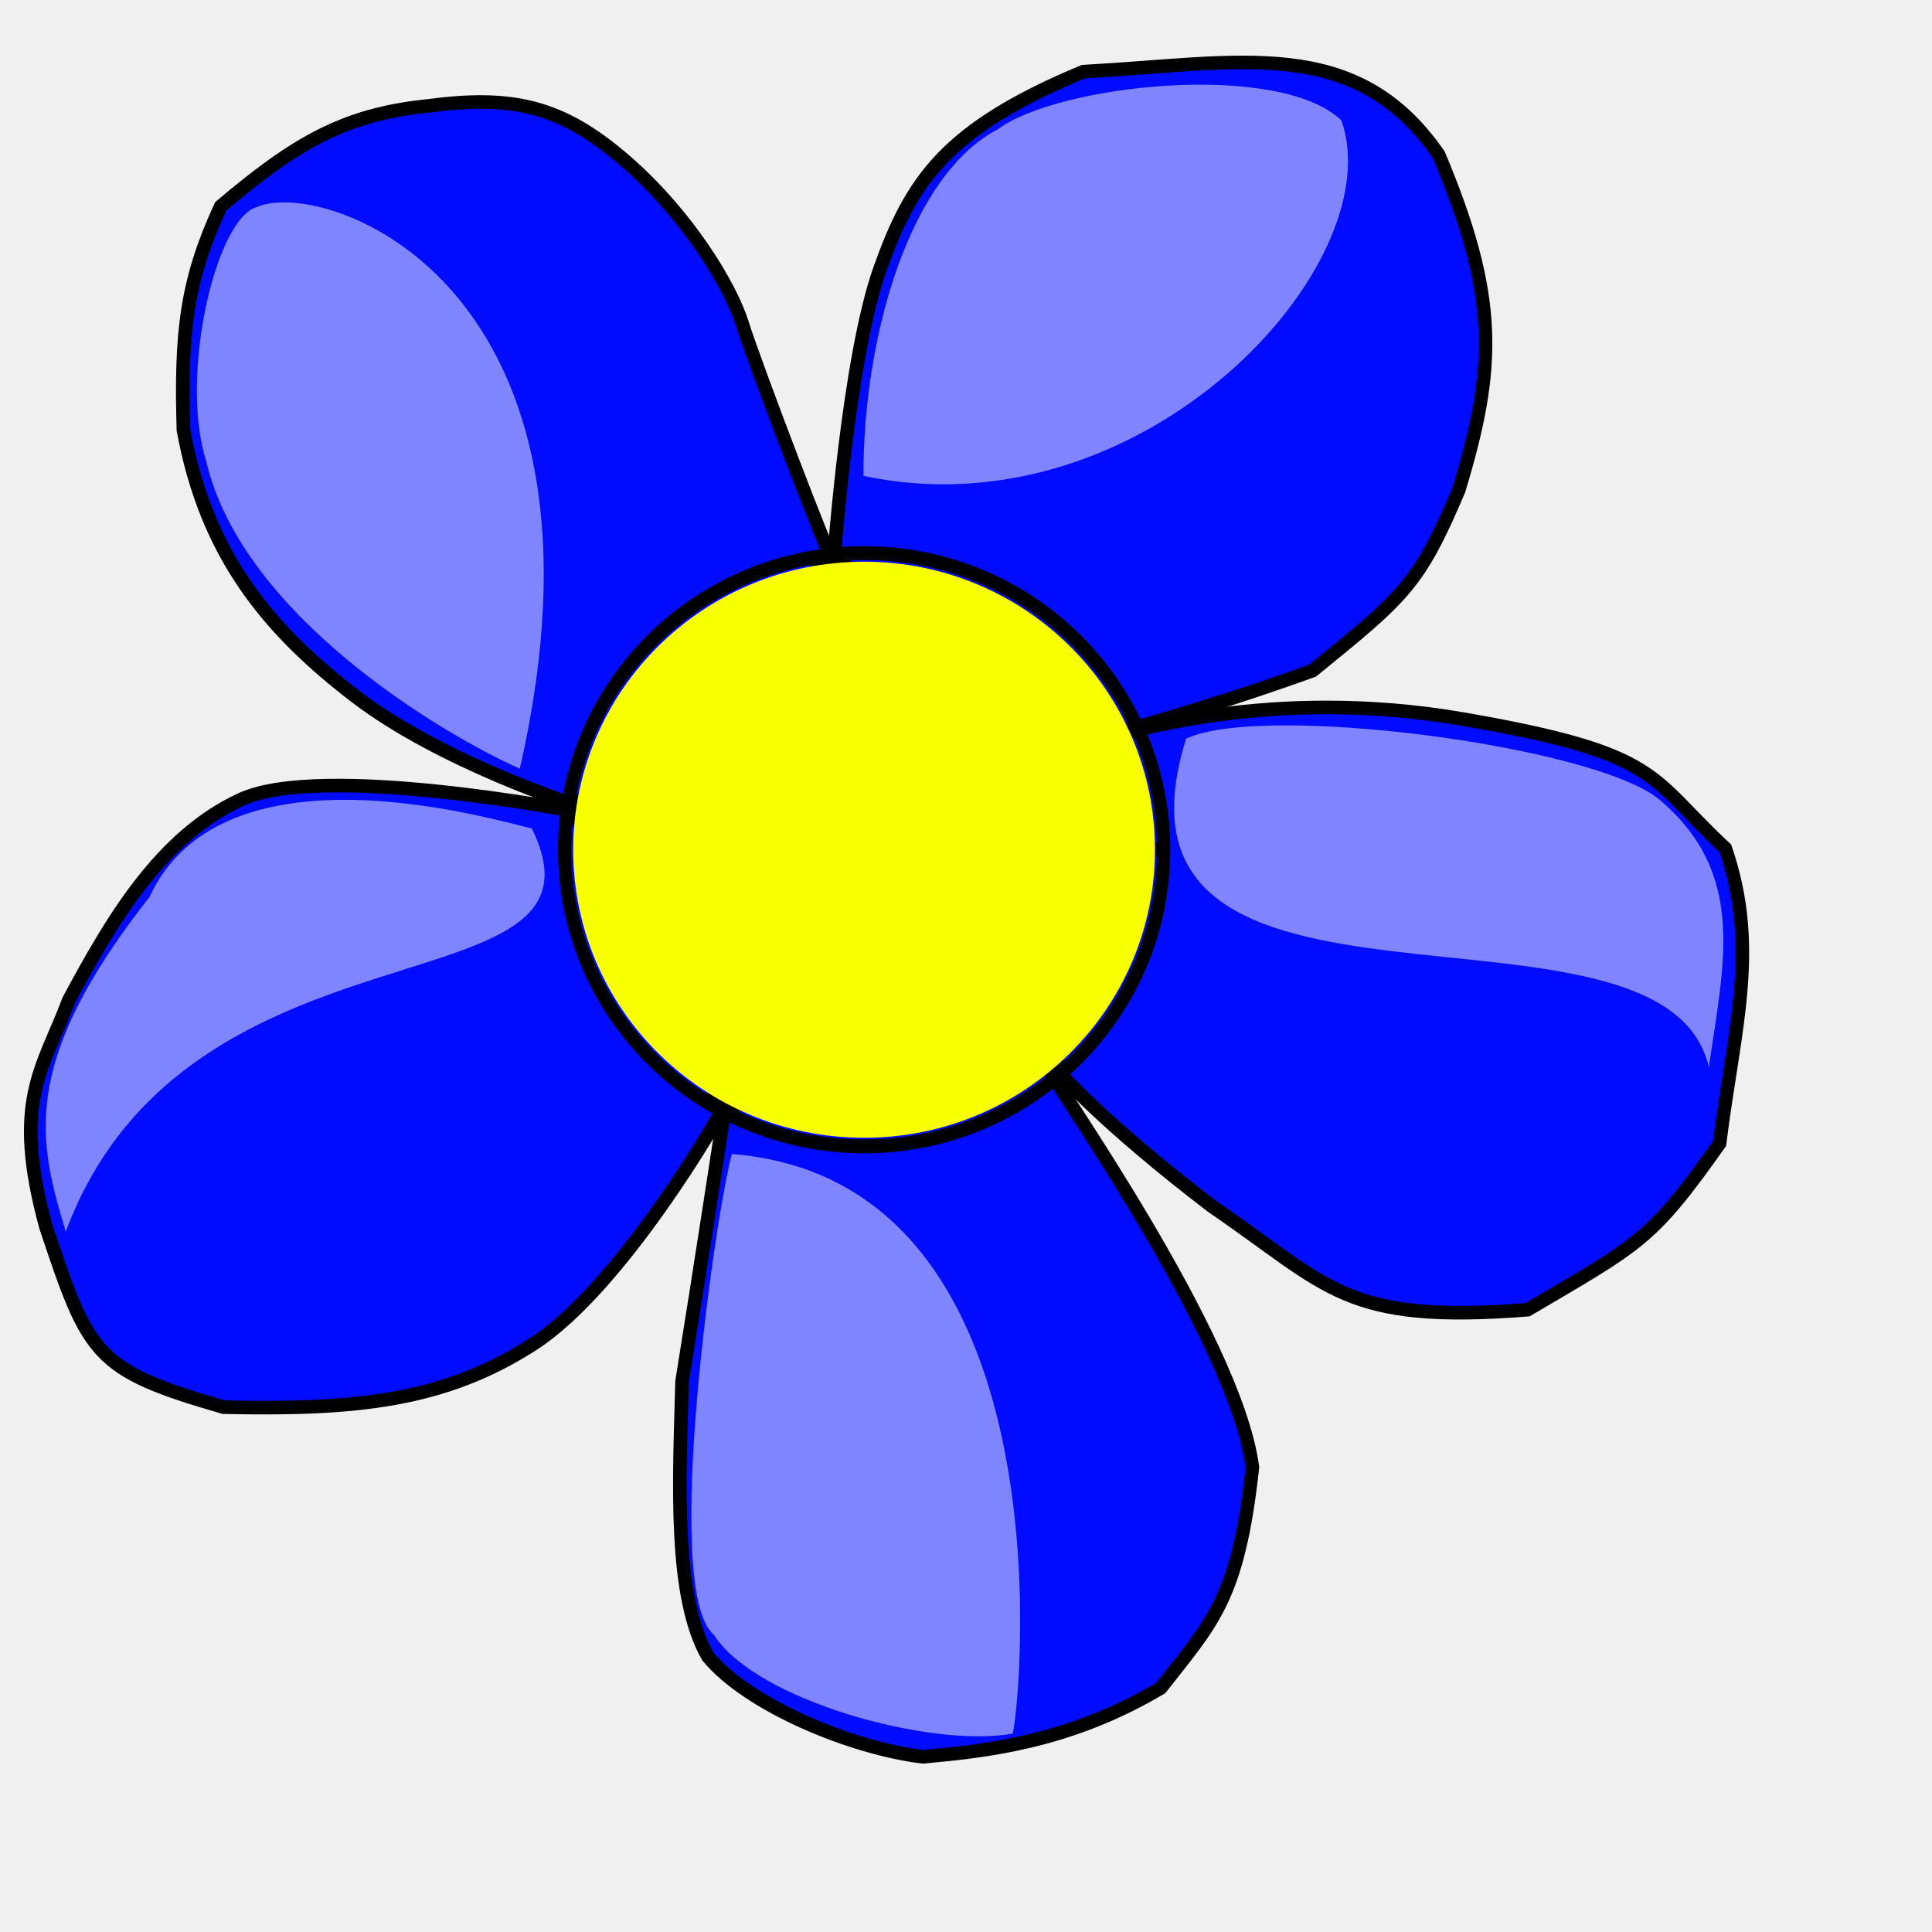
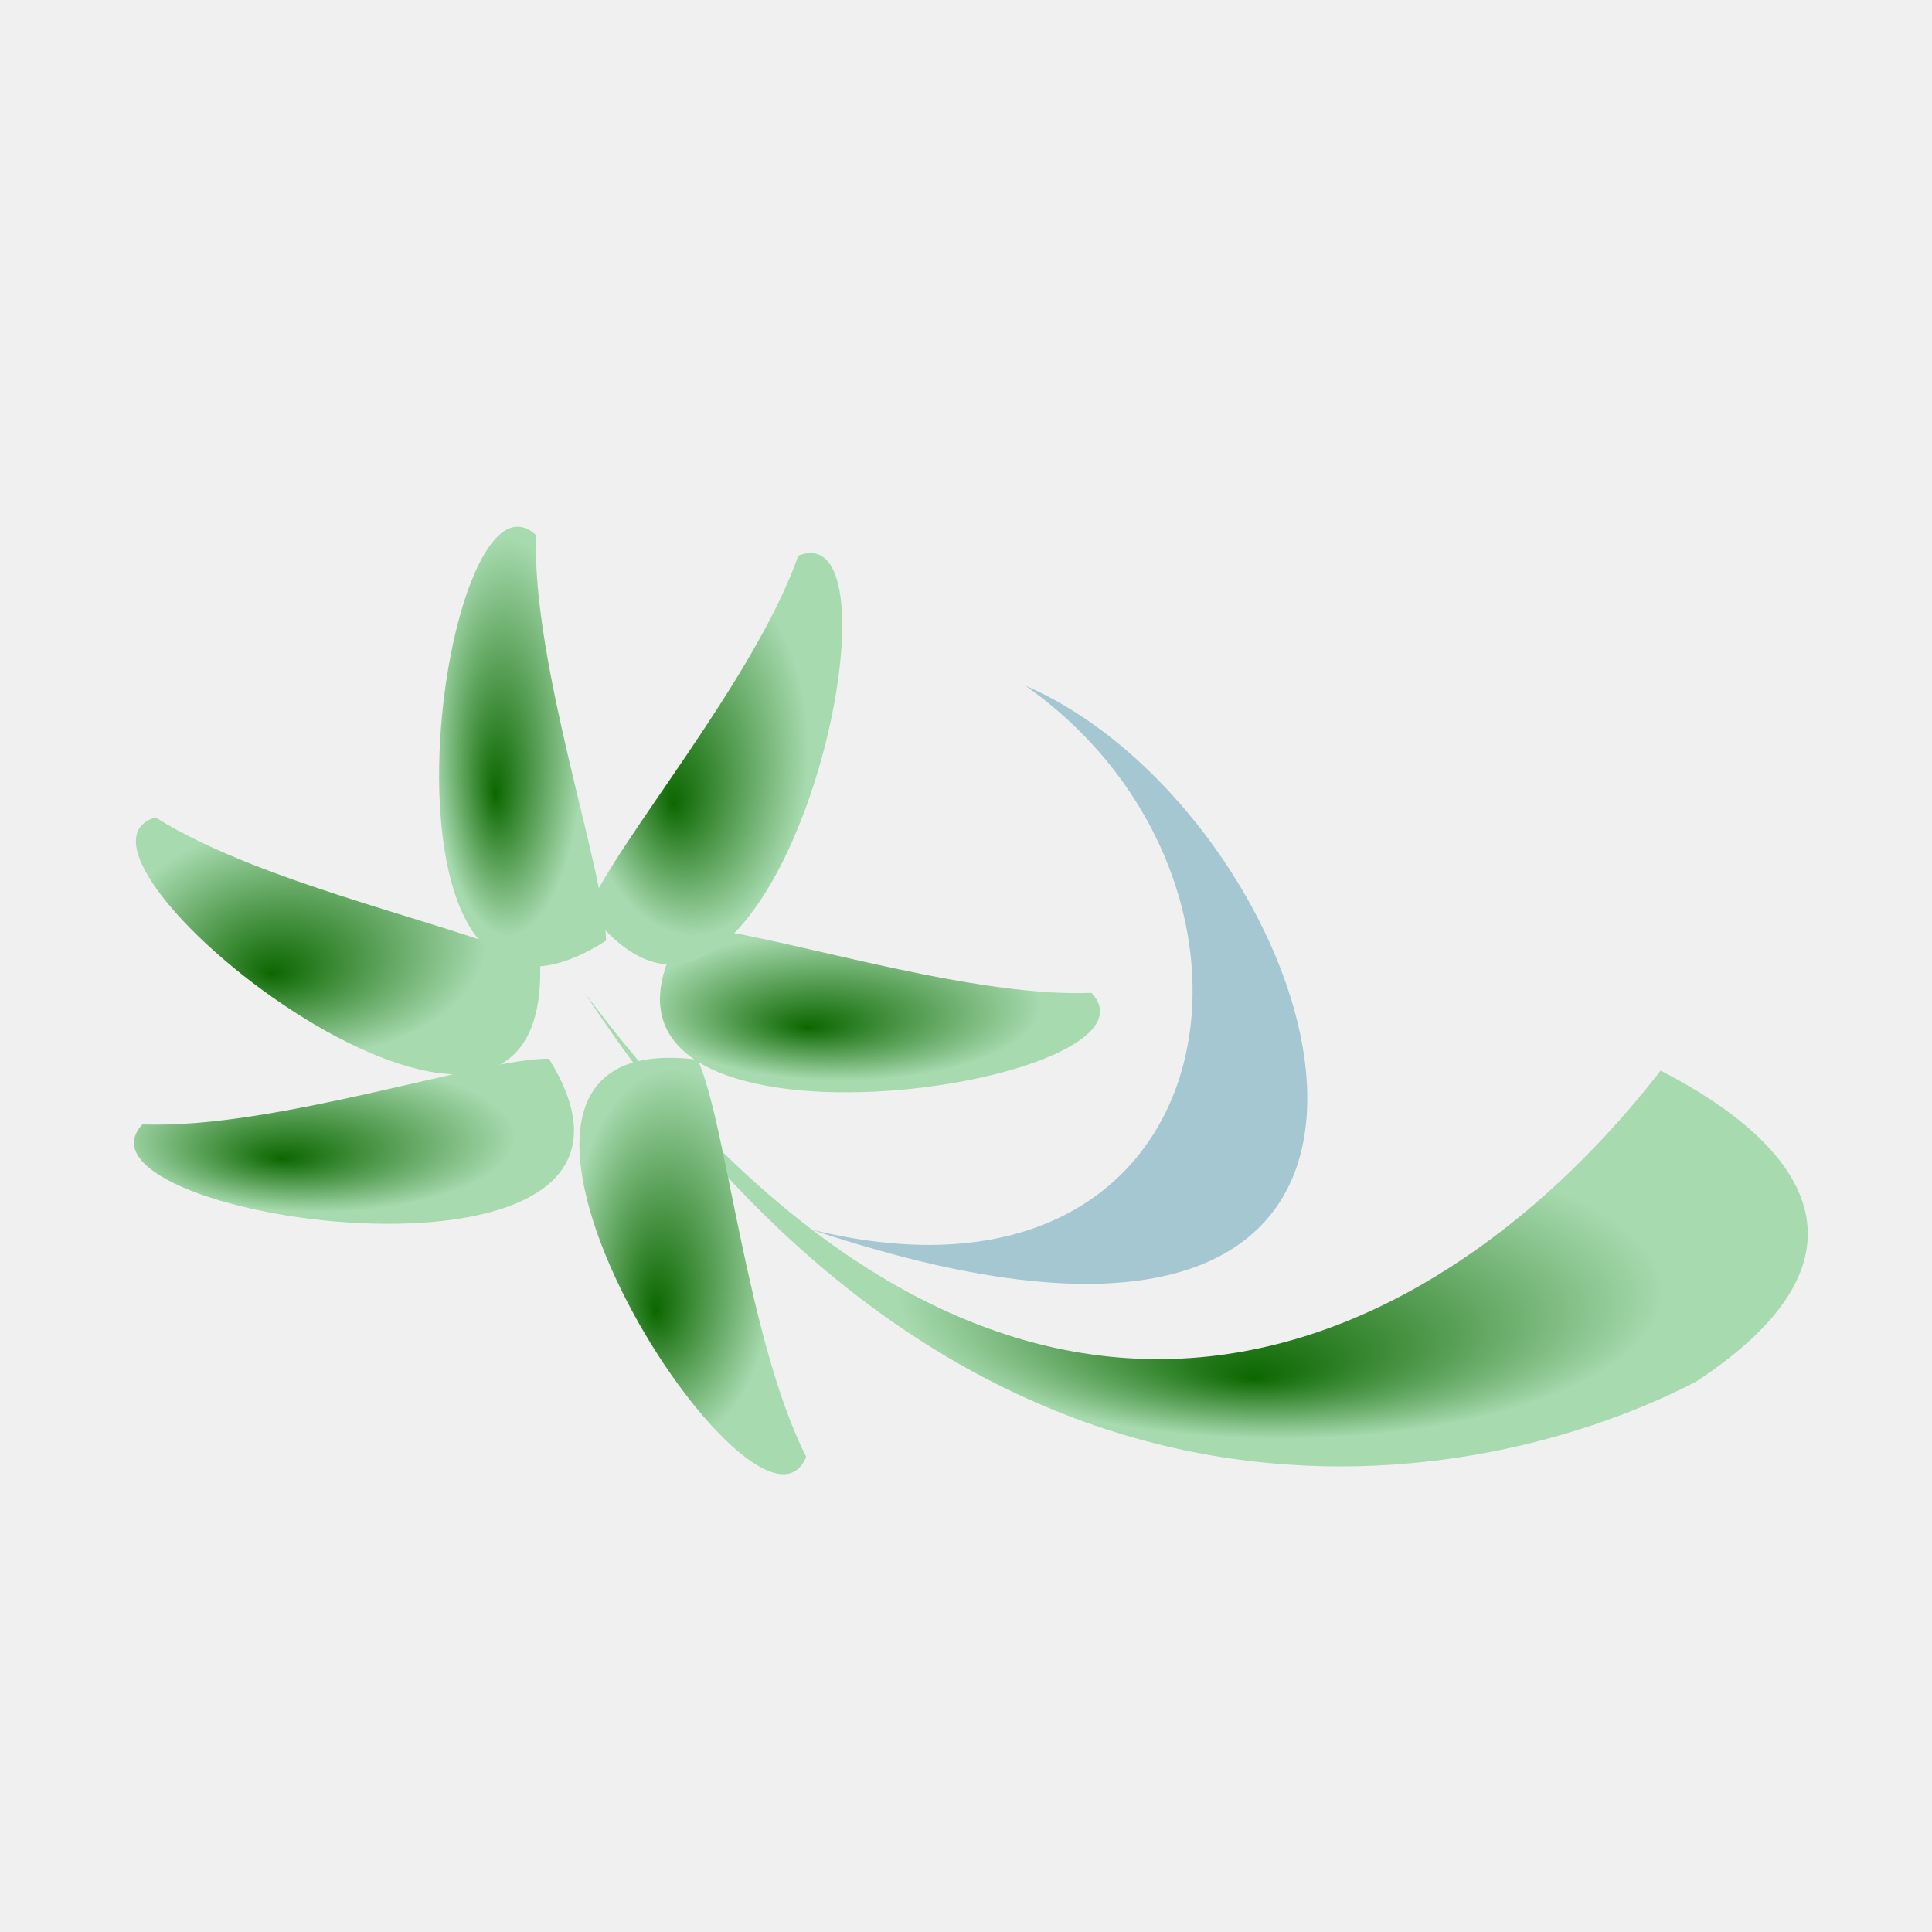
- <svg xmlns="http://www.w3.org/2000/svg" xmlns:xlink="http://www.w3.org/1999/xlink" id="svg548" width="400pt" height="400pt">
-   <defs id="defs550">
-     <linearGradient id="linearGradient650">
-       <stop style="stop-color:#000;stop-opacity:1;" offset="0" id="stop651" />
-       <stop style="stop-color:#fff;stop-opacity:1;" offset="1" id="stop652" />
+ <svg xmlns="http://www.w3.org/2000/svg" xmlns:xlink="http://www.w3.org/1999/xlink" height="437.5" id="svg1" version="1.0" width="437.5" x="0" y="0">
+   <defs id="defs3">
+     <linearGradient id="linearGradient842">
+       <stop id="stop843" offset="0" style="stop-color:#0c6700;stop-opacity:1;" />
+       <stop id="stop844" offset="1" style="stop-color:#a7daaf;stop-opacity:1;" />
    </linearGradient>
-     <linearGradient xlink:href="#linearGradient650" id="linearGradient653" x1="1" y1="0.531" x2="1.167" y2="0.539" gradientUnits="objectBoundingBox" spreadMethod="repeat" />
-     <linearGradient xlink:href="#linearGradient650" id="linearGradient654" x1="1.222" y1="0.461" x2="1.167" y2="0.461" gradientUnits="objectBoundingBox" spreadMethod="repeat" />
+     <linearGradient id="linearGradient53">
+       <stop id="stop54" offset="0" style="stop-color:#f0ff00;stop-opacity:1;" />
+       <stop id="stop55" offset="1" style="stop-color:#176f00;stop-opacity:1;" />
+     </linearGradient>
+     <linearGradient id="linearGradient48">
+       <stop id="stop49" offset="0" style="stop-color:#ffffff;stop-opacity:0.835;" />
+       <stop id="stop50" offset="1" style="stop-color:#0000ff;stop-opacity:0;" />
+     </linearGradient>
+     <linearGradient id="linearGradient51" x1="0.511" x2="0.88" xlink:href="#linearGradient842" y1="0.605" y2="0.807" />
+     <linearGradient id="linearGradient52" x1="0" x2="1" xlink:href="#linearGradient53" y1="0" y2="1" />
+     <radialGradient cx="0.401" cy="0.266" fx="0.401" fy="0.266" id="radialGradient577" r="1.08" xlink:href="#linearGradient48" />
+     <radialGradient cx="0.568" cy="0.632" fx="0.546" fy="0.816" id="radialGradient845" r="0.31" xlink:href="#linearGradient842" />
+     <radialGradient cx="0.414" cy="0.477" fx="0.335" fy="0.609" id="radialGradient846" r="0.452" xlink:href="#linearGradient842" />
  </defs>
-   <path style="fill:#000bff;fill-rule:evenodd;stroke:black;stroke-opacity:1;stroke-width:3.75;stroke-linejoin:miter;stroke-linecap:butt;fill-opacity:1;stroke-dasharray:none;" d="M 230.222 154.272 C 230.222 154.272 234.177 98.892 242.88 74.367 C 251.582 49.842 261.076 35.601 299.051 19.778 C 342.564 17.405 374.209 9.494 397.152 42.721 C 413.766 82.278 412.975 101.266 402.69 135.285 C 391.614 161.392 387.658 164.557 362.342 185.126 C 333.861 195.411 310.127 201.74 310.127 201.74 L 230.222 154.272 z " id="path683" transform="" />
-   <path style="fill:#000bff;fill-rule:evenodd;stroke:black;stroke-opacity:1;stroke-width:3.75;stroke-linejoin:miter;stroke-linecap:butt;fill-opacity:1;stroke-dasharray:none;" d="M 310.918 201.74 C 310.918 201.74 291.139 293.513 291.139 294.304 C 291.139 295.095 304.588 310.126 334.652 333.069 C 367.089 355.222 371.045 365.507 421.677 361.551 C 452.532 343.354 455.696 342.563 474.684 315.664 C 478.639 284.019 485.76 261.867 476.266 234.177 C 454.905 214.398 458.861 208.07 404.272 198.576 C 349.684 189.082 310.918 203.323 310.918 201.74 z " id="path684" />
-   <path style="fill:#000bff;fill-rule:evenodd;stroke:black;stroke-opacity:1;stroke-width:3.75;stroke-linejoin:miter;stroke-linecap:butt;fill-opacity:1;stroke-dasharray:none;" d="M 289.557 295.095 L 200.159 305.379 C 200.159 305.379 193.038 352.057 188.291 381.329 C 187.5 409.81 185.917 440.664 195.411 457.278 C 206.487 470.728 234.968 482.595 254.747 484.968 C 272.152 483.387 295.095 481.012 320.412 465.981 C 334.652 447.785 341.773 441.456 345.728 405.063 C 340.981 368.671 288.766 295.886 289.557 295.095 z " id="path685" />
-   <path style="fill:#000bff;fill-rule:evenodd;stroke:black;stroke-opacity:1;stroke-width:3.75;stroke-linejoin:miter;stroke-linecap:butt;fill-opacity:1;stroke-dasharray:none;" d="M 229.431 153.481 C 228.64 153.481 159.019 222.31 159.019 222.31 C 159.019 222.31 121.836 210.443 98.102 192.246 C 74.367 174.05 56.962 153.481 50.633 118.671 C 49.842 91.772 51.424 77.531 60.918 56.962 C 81.487 39.557 94.936 31.645 117.88 29.272 C 141.614 26.108 155.064 29.272 172.469 44.304 C 189.874 59.335 201.741 79.114 204.905 89.399 C 208.07 99.683 229.431 155.854 229.431 153.481 z " id="path686" />
-   <path style="fill:#000bff;fill-rule:evenodd;stroke:black;stroke-opacity:1;stroke-width:3.75;stroke-linejoin:miter;stroke-linecap:butt;fill-opacity:1;stroke-dasharray:none;" d="M 199.367 306.171 L 158.228 223.892 C 158.228 223.892 88.608 210.443 66.456 220.728 C 44.304 231.013 30.855 253.956 18.987 276.108 C 11.867 295.095 3.165 303.798 12.658 338.607 C 24.525 374.208 26.108 378.164 61.709 388.449 C 98.101 389.24 122.627 386.867 147.152 371.044 C 171.678 355.221 199.367 306.962 199.367 306.171 z " id="path687" />
-   <path style="fill-rule:evenodd;stroke:#000000;fill:none;fill-opacity:1;stroke-opacity:1;stroke-width:3.677;stroke-linejoin:miter;stroke-linecap:butt;stroke-dasharray:none;" id="path682" d="M 349.684 238.528 A 82.674 78.718 0 1 0 184.336,238.528 A 82.674 78.718 0 1 0 349.684 238.528 L 267.01 238.528 z" transform="matrix(1,0,0,1.040201,-28.48103,-13.54477)" />
-   <path style="fill-rule:evenodd;stroke:none;fill:#f8ff00;fill-opacity:1;stroke-opacity:1;stroke-width:3.677;stroke-linejoin:miter;stroke-linecap:butt;stroke-dasharray:none;" id="path688" d="M 349.684 238.528 A 82.674 78.718 0 1 0 184.336,238.528 A 82.674 78.718 0 1 0 349.684 238.528 L 267.01 238.528 z" transform="matrix(0.971292,0,0,1.010051,-20.81572,-6.353035)" />
-   <path style="fill:#ffffff;fill-rule:evenodd;stroke:none;stroke-opacity:1;stroke-width:1pt;stroke-linejoin:miter;stroke-linecap:butt;fill-opacity:0.5;" d="M 238.336 131.362 C 238.336 91.778 251.531 48.069 275.447 35.698 C 291.941 23.328 352.969 16.73 370.287 33.224 C 384.306 72.809 315.858 147.857 238.336 131.362 z " id="path568" />
-   <path style="fill:#ffffff;fill-rule:evenodd;stroke:none;stroke-opacity:1;stroke-width:1pt;stroke-linejoin:miter;stroke-linecap:butt;fill-opacity:0.5;" d="M 327.403 203.936 C 348.02 194.039 438.737 205.584 457.705 220.429 C 482.444 241.046 475.848 265.788 471.724 294.652 C 459.353 240.222 299.364 293.827 327.403 203.936 z " id="path570" />
-   <path style="fill:#ffffff;fill-rule:evenodd;stroke:none;stroke-opacity:1;stroke-width:1pt;stroke-linejoin:miter;stroke-linecap:butt;fill-opacity:0.498;" d="M 202.049 318.568 C 197.926 332.588 182.257 438.973 197.101 451.343 C 208.648 469.486 257.304 482.681 279.571 478.558 C 282.044 467.837 295.24 325.99 202.049 318.568 z " id="path572" />
-   <path style="fill:#ffffff;fill-rule:evenodd;stroke:none;stroke-opacity:1;stroke-width:1pt;stroke-linejoin:miter;stroke-linecap:butt;fill-opacity:0.498;" d="M 143.496 212.183 C 122.879 203.111 66.8 170.123 56.904 127.239 C 49.481 104.148 59.378 60.439 70.924 57.14 C 89.891 48.893 174.01 78.582 143.496 212.183 z " id="path573" />
-   <path style="fill:#ffffff;fill-rule:evenodd;stroke:none;stroke-opacity:1;stroke-width:1pt;stroke-linejoin:miter;stroke-linecap:butt;fill-opacity:0.498;" d="M 18.143 340.01 C 10.721 315.269 4.948 293.827 41.235 247.644 C 61.852 203.111 138.548 227.027 146.795 228.676 C 172.361 280.632 51.956 249.294 18.143 340.01 z " id="path574" />
+   <path d="M 32.252 254.614 C 11.949 276.268 160.412 297.839 124.292 239.725 C 108.567 239.725 62.029 255.786 32.252 254.614 z " id="path586" style="font-size:12;fill:url(#radialGradient846);fill-opacity:1;fill-rule:evenodd;stroke-width:1;" />
+   <path d="M 132.413 224.836 C 222.422 362.216 336.977 337.451 384.168 312.815 C 427.212 284.471 408.783 259.264 376.047 242.432 C 327.837 304.694 232.573 358.654 132.413 224.836 z " id="path587" style="font-size:12;fill:url(#radialGradient845);fill-opacity:1;fill-rule:evenodd;stroke-width:1;" />
+   <path d="M 183.773 278.44 C 349.215 333.951 301.566 185.192 232.169 155.256 C 295.548 199.809 279.425 301.972 183.773 278.44 z " id="path589" style="font-size:12;fill:#a4c7d2;fill-opacity:1;fill-rule:evenodd;stroke-width:1;" />
+   <path d="M 35.208 185.089 C 6.784 193.645 124.423 286.746 122.308 218.354 C 108.702 210.47 60.384 201.033 35.208 185.089 z " id="path594" style="font-size:12;fill:url(#radialGradient846);fill-opacity:1;fill-rule:evenodd;stroke-width:1;" />
+   <path d="M 121.359 121.153 C 99.488 101.083 79.511 249.769 137.234 213.027 C 137.065 197.303 120.506 150.941 121.359 121.153 z " id="path595" style="font-size:12;fill:url(#radialGradient846);fill-opacity:1;fill-rule:evenodd;stroke-width:1;" />
+   <path d="M 247.175 224.836 C 267.478 246.49 119.015 268.062 155.135 209.947 C 170.86 209.947 217.398 226.008 247.175 224.836 z " id="path596" style="font-size:12;fill:url(#radialGradient846);fill-opacity:1;fill-rule:evenodd;stroke-width:1;" />
+   <path d="M 180.769 125.826 C 208.353 114.859 174.081 260.914 133.222 206.027 C 138.979 191.394 170.96 153.966 180.769 125.826 z " id="path597" style="font-size:12;fill:url(#radialGradient846);fill-opacity:1;fill-rule:evenodd;stroke-width:1;" />
+   <path d="M 182.56 329.919 C 171.258 357.367 90.142 231.166 157.997 239.977 C 164.509 254.291 169.162 303.301 182.56 329.919 z " id="path598" style="font-size:12;fill:url(#radialGradient846);fill-opacity:1;fill-rule:evenodd;stroke-width:1;" />
</svg>
